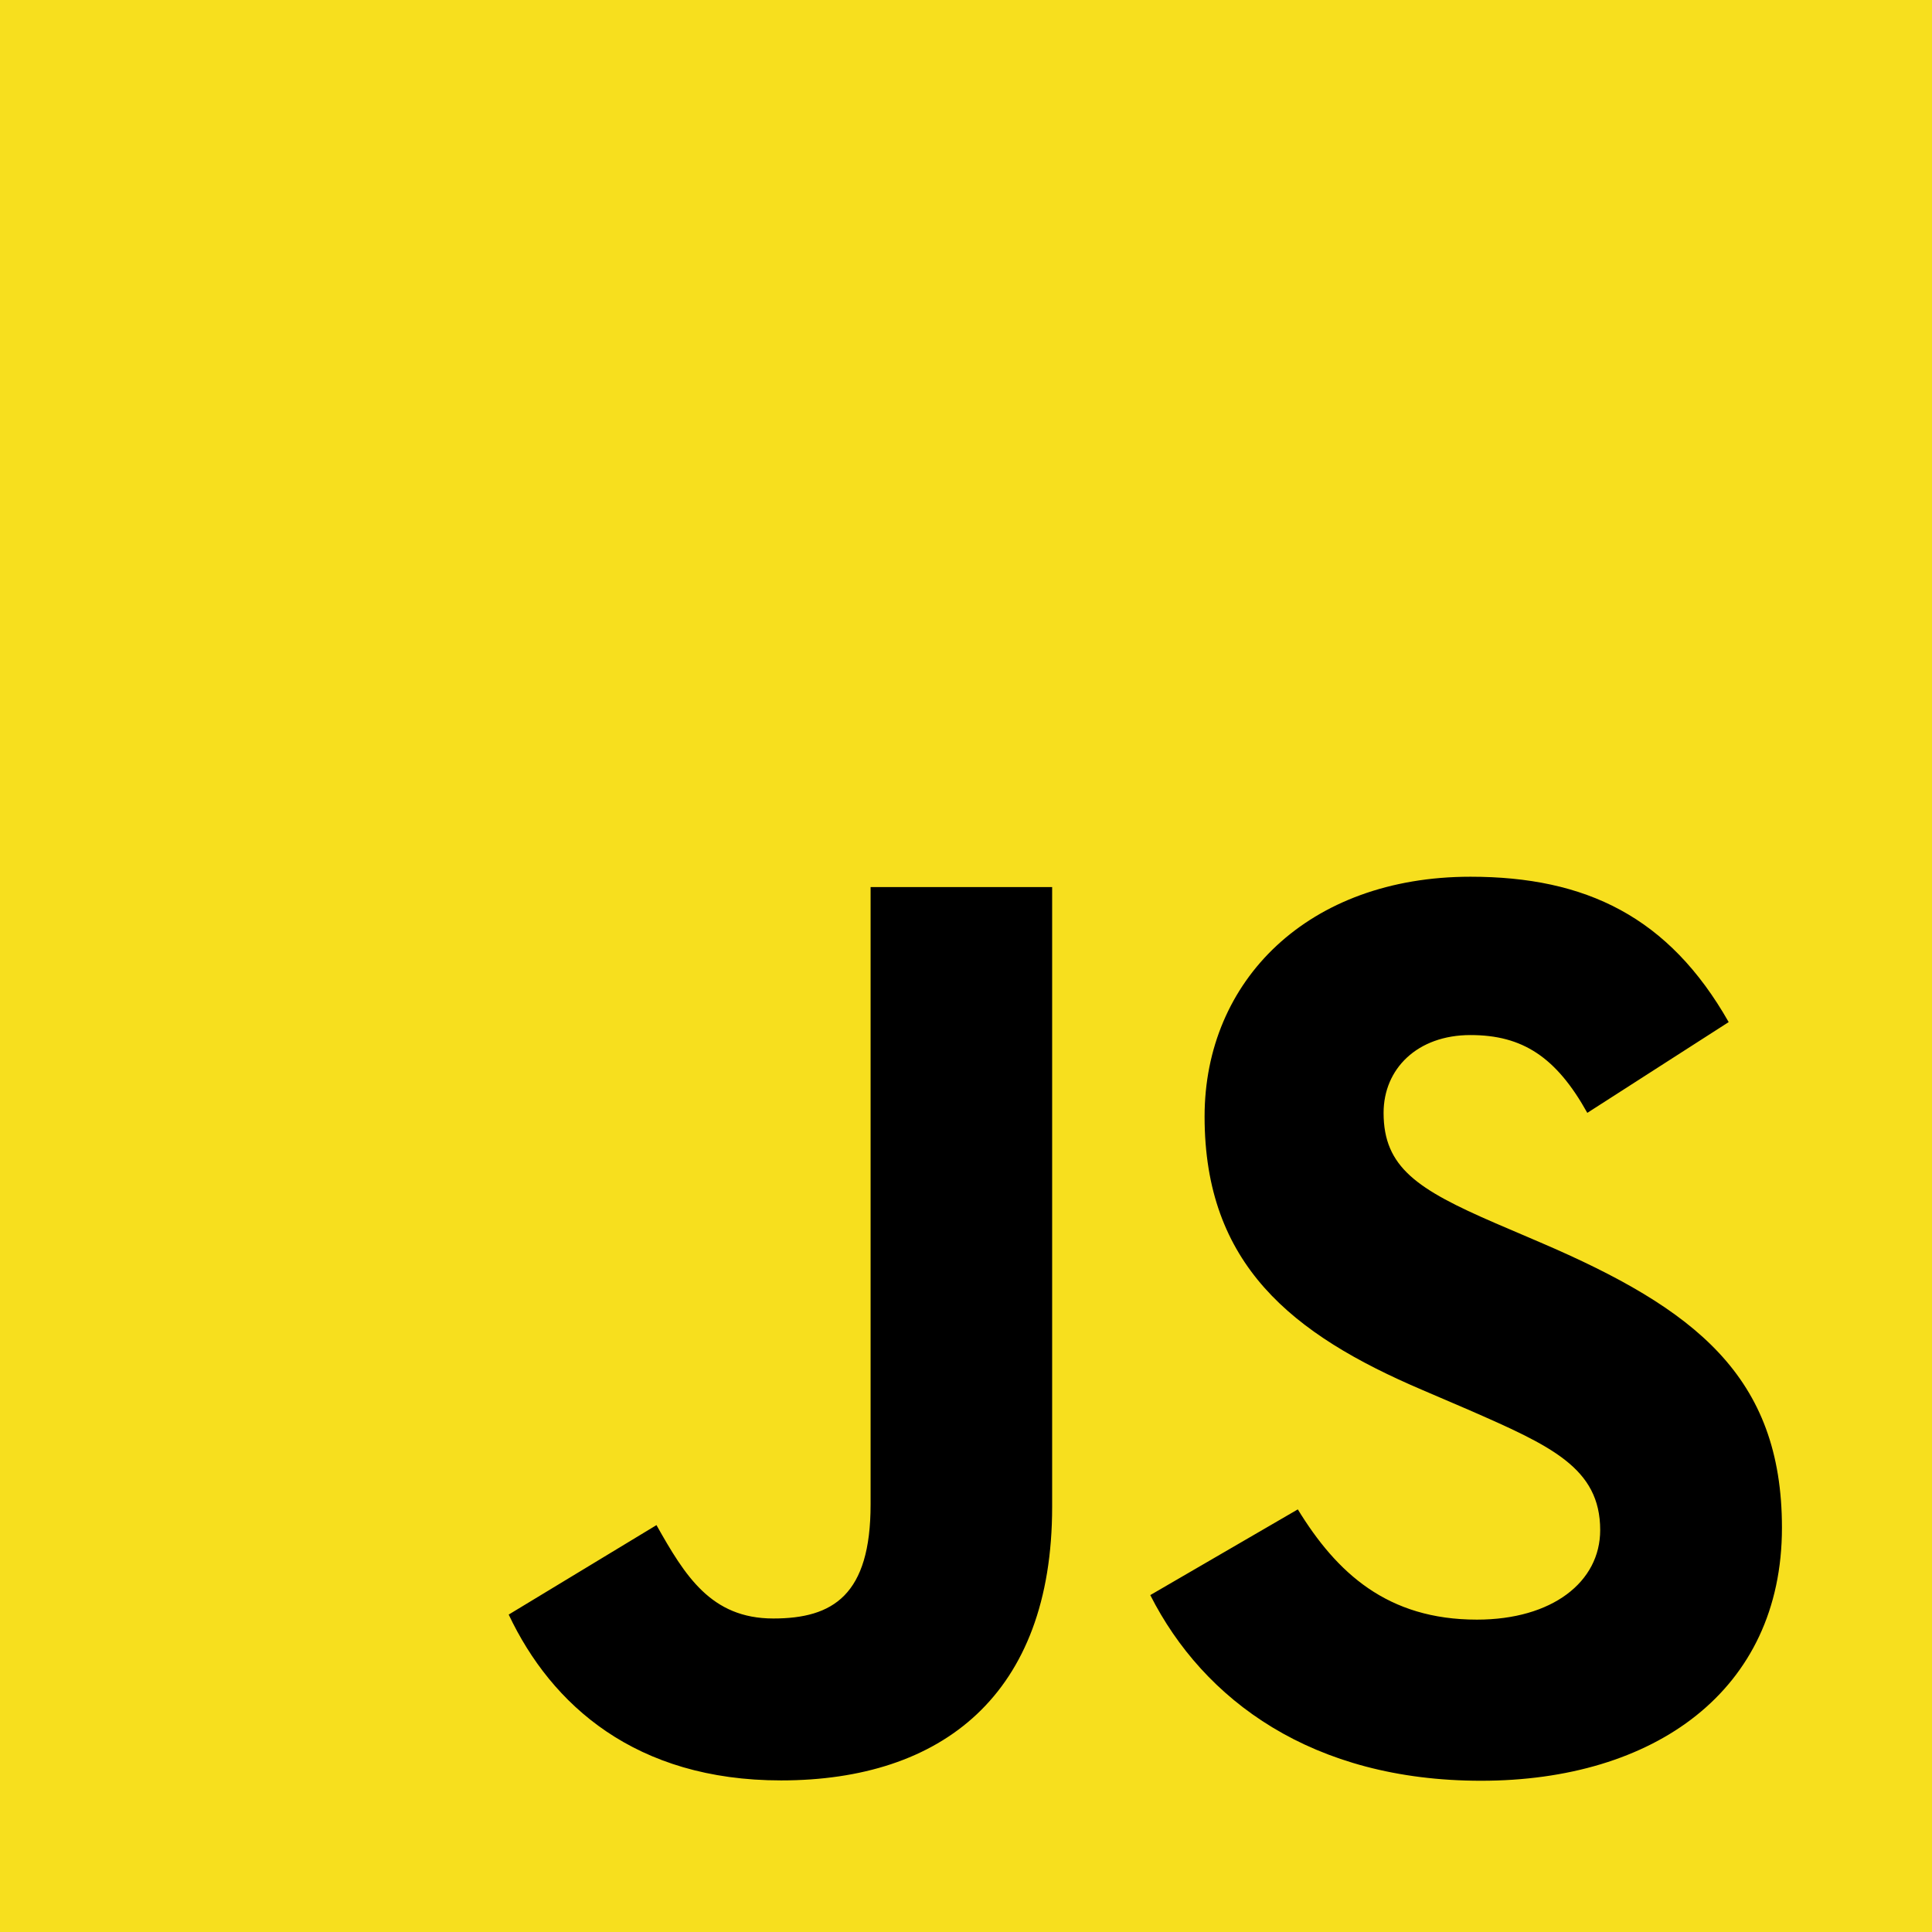
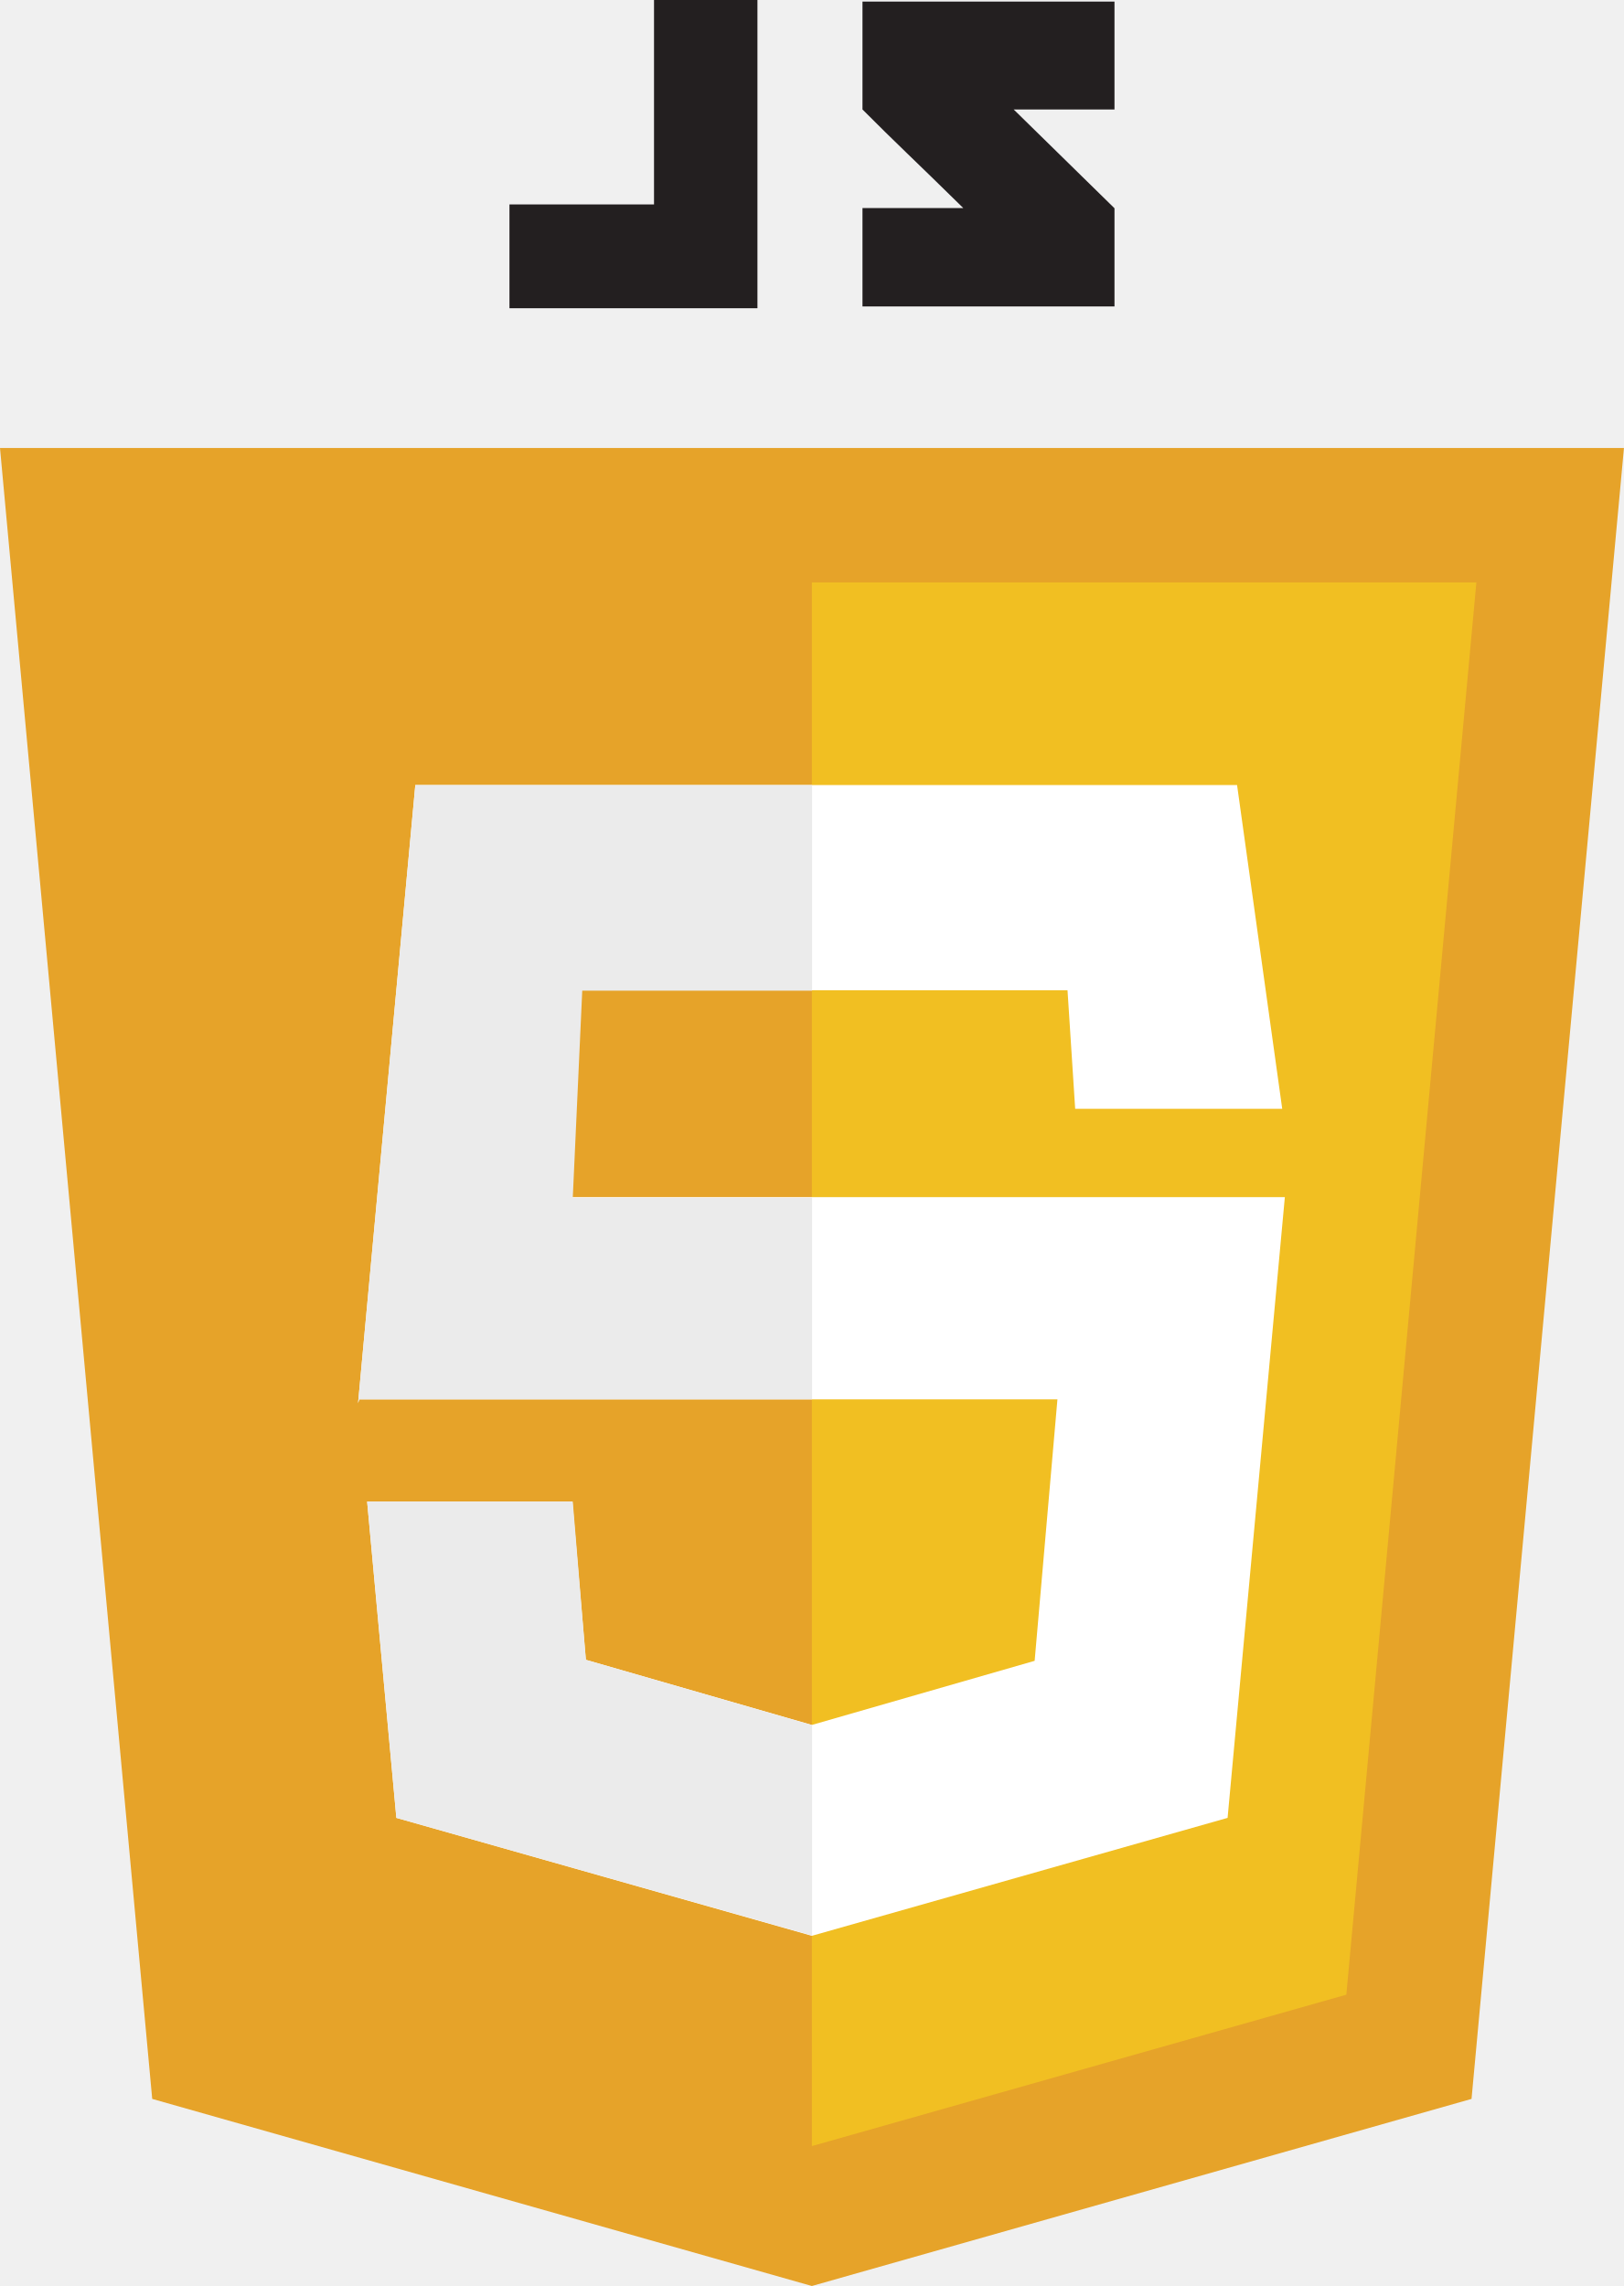
- <svg xmlns="http://www.w3.org/2000/svg" viewBox="0 0 630 630">
-   <rect width="630" height="630" fill="#f7df1e" />
-   <path d="m423.2 492.19c12.69 20.72 29.2 35.95 58.4 35.95 24.53 0 40.2-12.26 40.2-29.2 0-20.3-16.1-27.49-43.1-39.3l-14.8-6.35c-42.72-18.2-71.1-41-71.1-89.2 0-44.4 33.83-78.2 86.7-78.2 37.64 0 64.7 13.1 84.2 47.4l-46.1 29.6c-10.15-18.2-21.1-25.37-38.1-25.37-17.34 0-28.33 11-28.33 25.37 0 17.76 11 24.95 36.4 35.95l14.8 6.34c50.3 21.57 78.7 43.56 78.7 93 0 53.3-41.87 82.5-98.1 82.5-54.98 0-90.5-26.2-107.88-60.54zm-209.13 5.13c9.3 16.5 17.76 30.45 38.1 30.45 19.45 0 31.72-7.61 31.72-37.2v-201.3h59.2v202.1c0 61.3-35.94 89.2-88.4 89.2-47.4 0-74.85-24.53-88.81-54.075z" />
+ <svg xmlns="http://www.w3.org/2000/svg" id="Layer_1" data-name="Layer 1" viewBox="0 0 80.55 113.39">
+   <defs>
+     <style>.cls-1{fill:#e6a329;}.cls-2{fill:#f1bf22;}.cls-3{fill:#fff;}.cls-4{fill:#ebebeb;}.cls-5{fill:#231f20;}</style>
+   </defs>
+   <polygon class="cls-1" points="80.55 22.22 40.27 22.22 40.27 22.22 0 22.22 7.55 104.11 40.27 113.39 40.27 113.39 40.27 113.39 40.27 113.39 40.27 113.39 72.99 104.11 80.55 22.22" />
+   <polygon class="cls-2" points="40.27 28.89 40.27 106.45 40.27 106.45 66.78 98.94 73.23 28.89 40.27 28.89" />
+   <polygon class="cls-3" points="61.36 38.94 20.6 38.94 17.76 69.6 17.82 69.41 52.45 69.41 51.32 82.38 40.27 85.56 29.06 82.33 28.39 74.48 18.21 74.48 19.66 90.17 40.27 96.02 60.89 90.17 63.73 59.38 26.98 59.38 27.45 49.12 52.95 49.12 53.33 55 63.6 55 61.36 38.94" />
+   <path class="cls-4" d="M70.87,53.11H51.19L48.35,83.77l.06-.19H70.87v-10H59l.47-10.27H70.87ZM59,88.65H48.8l1.45,15.69,20.62,5.84V99.74L59.65,96.5Z" transform="translate(-30.59 -14.17)" />
+   <polygon class="cls-5" points="32.44 10.14 25.27 10.14 25.27 15.29 32.44 15.29 36.27 15.29 37.57 15.29 37.57 0 32.44 0 32.44 10.14" />
+   <path class="cls-5" d="M85.87,14.25H73.37V19.6c1.67,1.68,2.55,2.48,5,4.89h-5v4.88h12.5V24.5l-5-4.9h5Z" transform="translate(-30.59 -14.17)" />
</svg>
